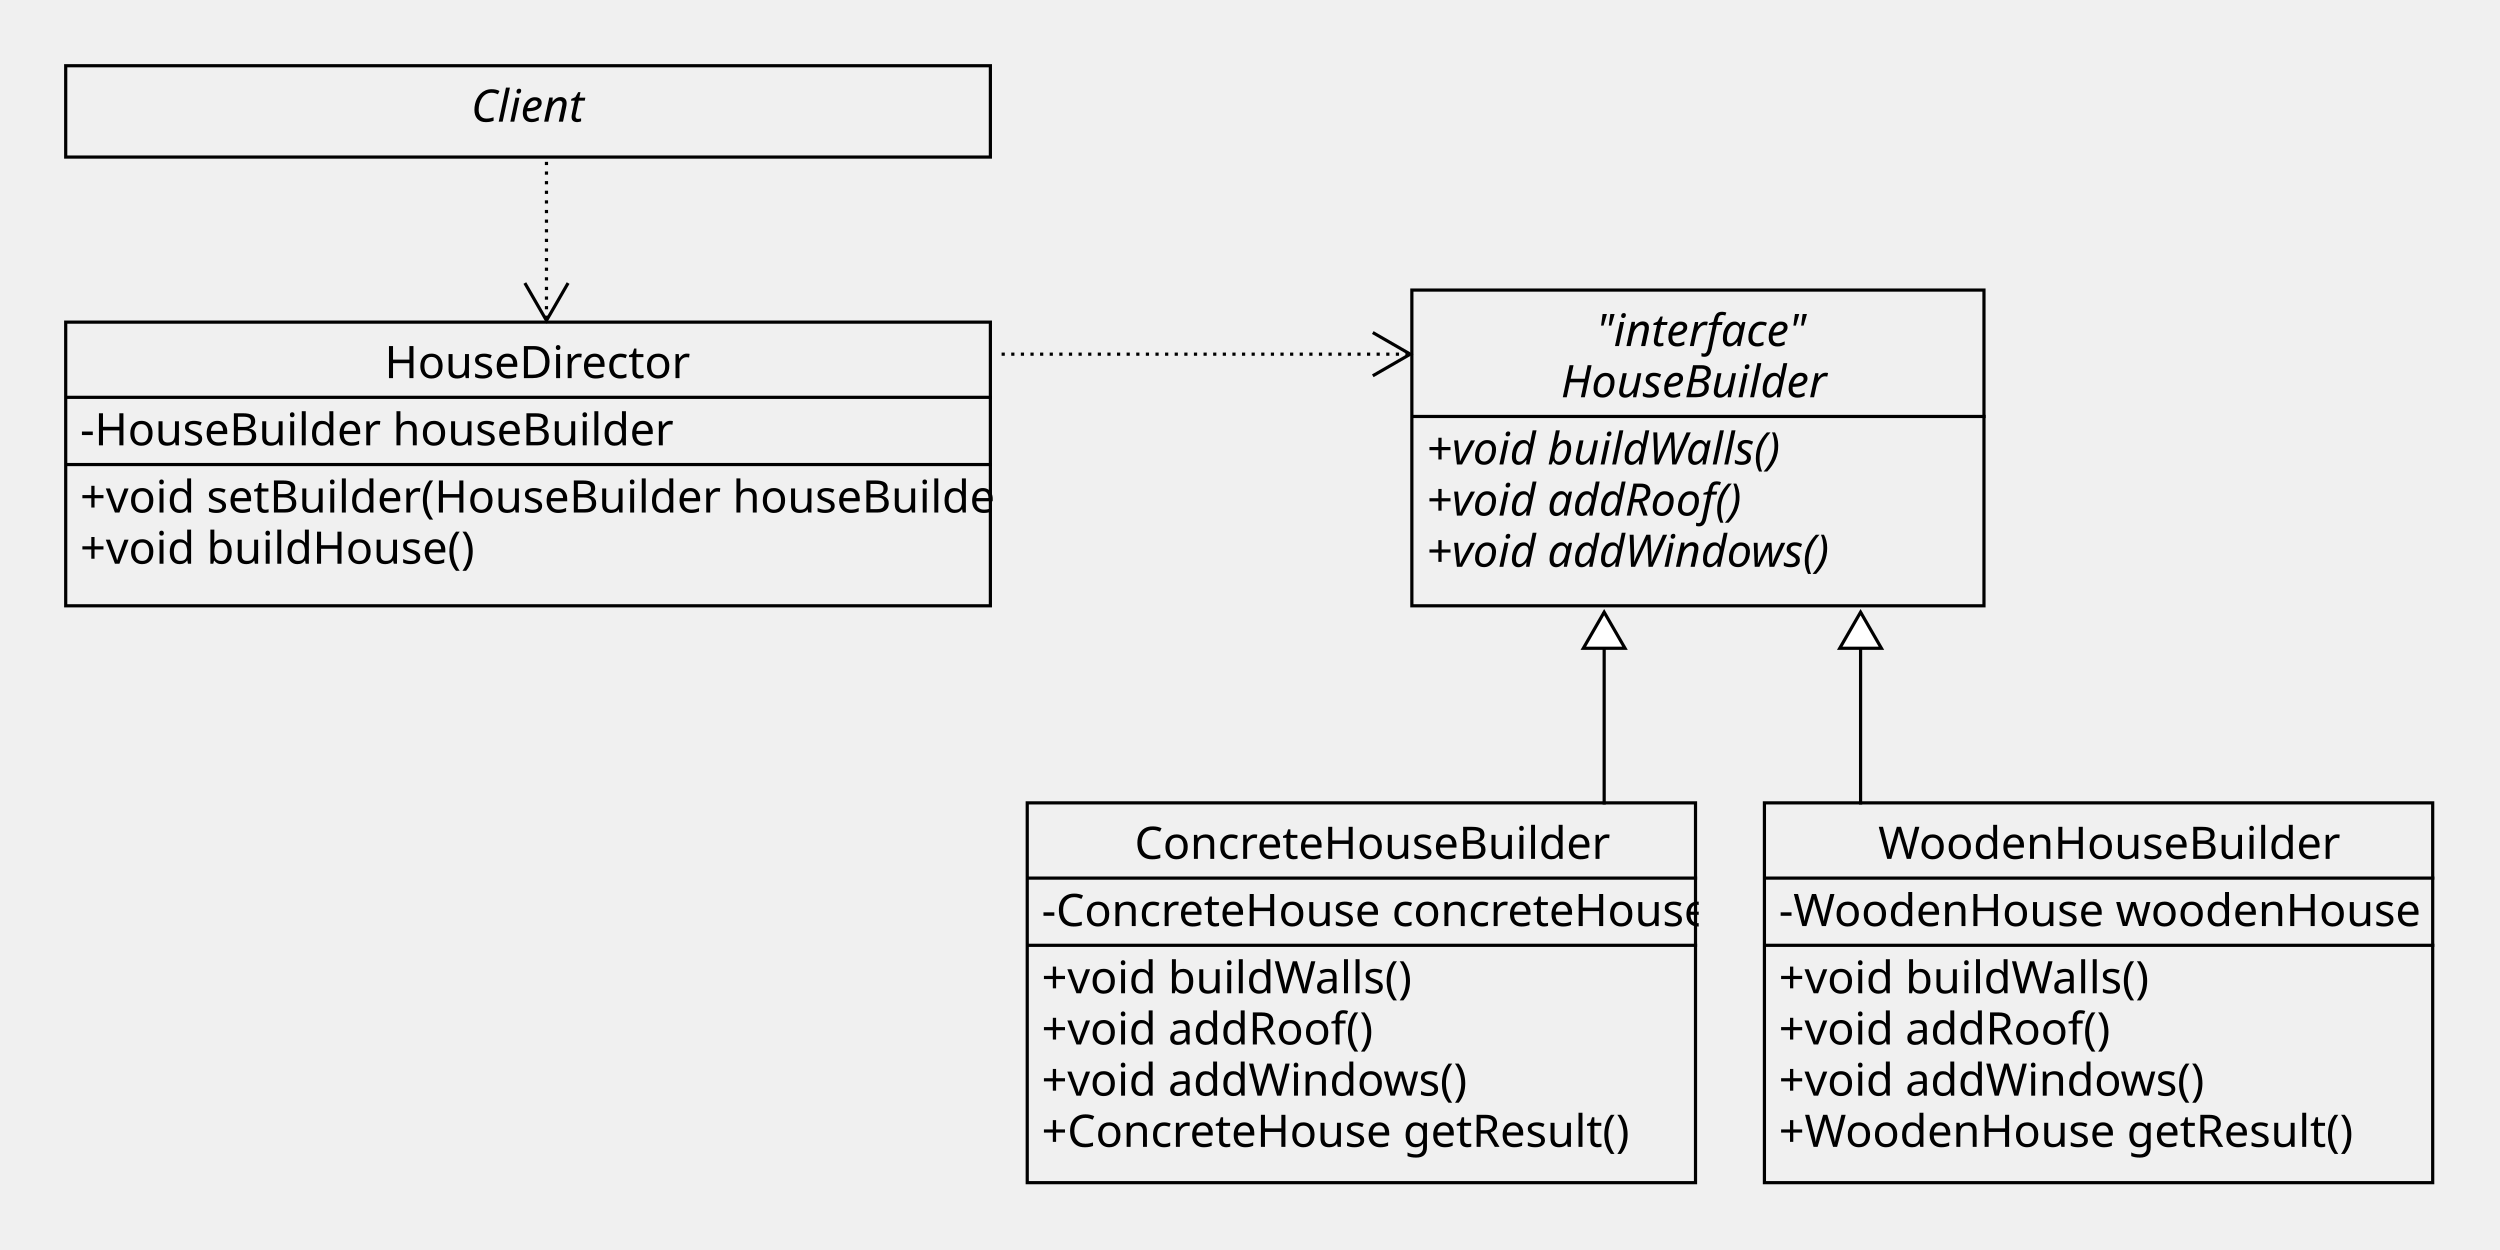
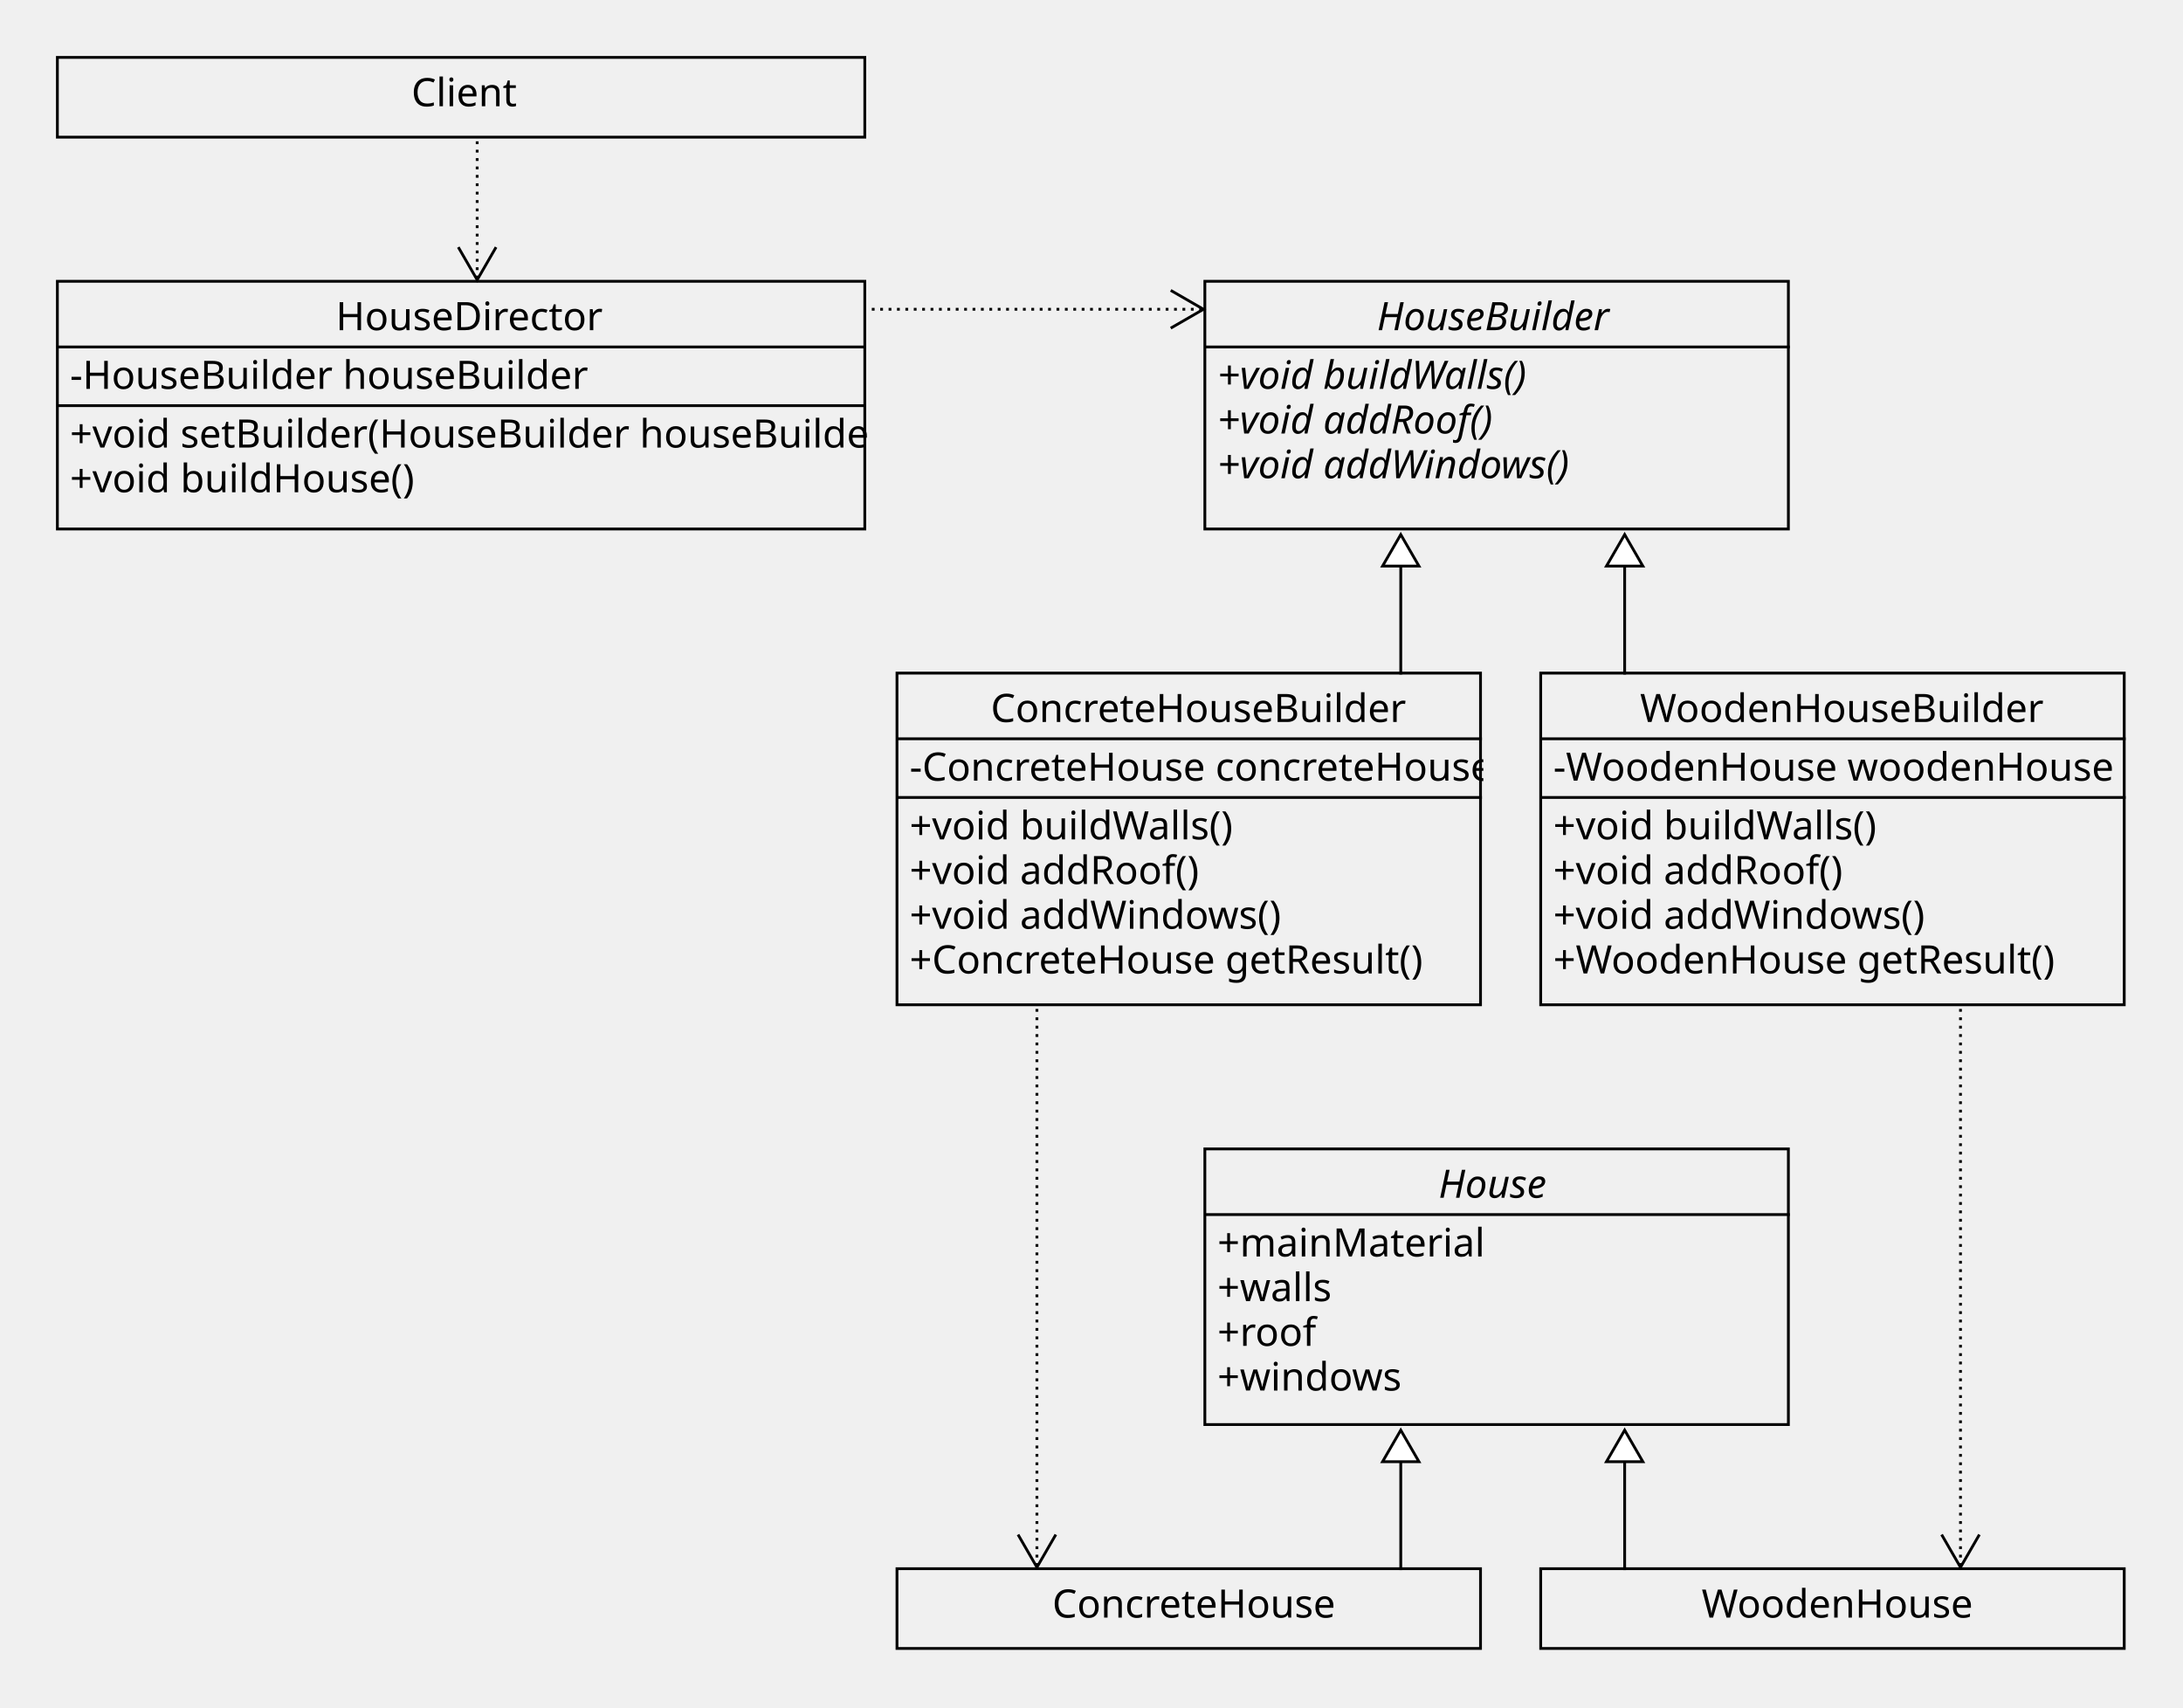
- <svg xmlns="http://www.w3.org/2000/svg" fill-opacity="1" color-rendering="auto" color-interpolation="auto" text-rendering="auto" stroke="black" stroke-linecap="square" width="780" stroke-miterlimit="10" shape-rendering="auto" stroke-opacity="1" fill="black" stroke-dasharray="none" font-weight="normal" stroke-width="1" viewBox="10 80 780 390" height="390" font-family="'Dialog'" font-style="normal" stroke-linejoin="miter" font-size="12px" stroke-dashoffset="0" image-rendering="auto">
+ <svg xmlns="http://www.w3.org/2000/svg" fill-opacity="1" color-rendering="auto" color-interpolation="auto" text-rendering="auto" stroke="black" stroke-linecap="square" width="780" stroke-miterlimit="10" shape-rendering="auto" stroke-opacity="1" fill="black" stroke-dasharray="none" font-weight="normal" stroke-width="1" viewBox="190 40 780 610" height="610" font-family="'Dialog'" font-style="normal" stroke-linejoin="miter" font-size="12px" stroke-dashoffset="0" image-rendering="auto">
  <defs id="genericDefs" />
  <g>
    <defs id="defs1">
      <clipPath clipPathUnits="userSpaceOnUse" id="clipPath1">
        <path d="M0 0 L2147483647 0 L2147483647 2147483647 L0 2147483647 L0 0 Z" />
      </clipPath>
      <clipPath clipPathUnits="userSpaceOnUse" id="clipPath2">
+         <path d="M0 0 L0 30 L210 30 L210 0 Z" />
+       </clipPath>
+       <clipPath clipPathUnits="userSpaceOnUse" id="clipPath3">
+         <path d="M0 0 L0 100 L210 100 L210 0 Z" />
+       </clipPath>
+       <clipPath clipPathUnits="userSpaceOnUse" id="clipPath4">
        <path d="M0 0 L0 120 L210 120 L210 0 Z" />
      </clipPath>
-       <clipPath clipPathUnits="userSpaceOnUse" id="clipPath3">
+       <clipPath clipPathUnits="userSpaceOnUse" id="clipPath5">
        <path d="M0 0 L0 90 L290 90 L290 0 Z" />
      </clipPath>
-       <clipPath clipPathUnits="userSpaceOnUse" id="clipPath4">
-         <path d="M0 0 L0 100 L180 100 L180 0 Z" />
+       <clipPath clipPathUnits="userSpaceOnUse" id="clipPath6">
+         <path d="M0 0 L0 90 L210 90 L210 0 Z" />
      </clipPath>
-       <clipPath clipPathUnits="userSpaceOnUse" id="clipPath5">
+       <clipPath clipPathUnits="userSpaceOnUse" id="clipPath7">
        <path d="M0 0 L0 30 L290 30 L290 0 Z" />
      </clipPath>
-       <clipPath clipPathUnits="userSpaceOnUse" id="clipPath6">
-         <path d="M0 0 L0 30 L160 30 L160 0 Z" />
+       <clipPath clipPathUnits="userSpaceOnUse" id="clipPath8">
+         <path d="M0 0 L0 230 L30 230 L30 0 Z" />
      </clipPath>
-       <clipPath clipPathUnits="userSpaceOnUse" id="clipPath7">
+       <clipPath clipPathUnits="userSpaceOnUse" id="clipPath9">
        <path d="M0 0 L0 80 L30 80 L30 0 Z" />
      </clipPath>
-       <clipPath clipPathUnits="userSpaceOnUse" id="clipPath8">
-         <path d="M0 0 L0 90 L30 90 L30 0 Z" />
+       <clipPath clipPathUnits="userSpaceOnUse" id="clipPath10">
+         <path d="M0 0 L0 30 L150 30 L150 0 Z" />
      </clipPath>
    </defs>
-     <g fill="rgb(255,255,255)" fill-opacity="0" transform="translate(560,330)" stroke-opacity="0" stroke="rgb(255,255,255)">
-       <rect x="0.5" width="208.5" height="118.5" y="0.5" clip-path="url(#clipPath2)" stroke="none" />
+     <g fill="rgb(255,255,255)" fill-opacity="0" transform="translate(740,600)" stroke-opacity="0" stroke="rgb(255,255,255)">
+       <rect x="0.5" width="208.5" height="28.5" y="0.5" clip-path="url(#clipPath2)" stroke="none" />
    </g>
-     <g transform="translate(560,330)">
-       <rect fill="none" x="0.5" width="208.5" height="118.5" y="0.5" clip-path="url(#clipPath2)" />
-       <text x="36" font-size="14px" y="17.969" clip-path="url(#clipPath2)" font-family="sans-serif" stroke="none" xml:space="preserve">WoodenHouseBuilder</text>
-       <path fill="none" d="M1 23.969 L209 23.969" clip-path="url(#clipPath2)" />
-       <text x="5" font-size="14px" y="38.938" clip-path="url(#clipPath2)" font-family="sans-serif" stroke="none" xml:space="preserve">-WoodenHouse woodenHouse</text>
-       <path fill="none" d="M1 44.938 L209 44.938" clip-path="url(#clipPath2)" />
-       <text x="5" font-size="14px" y="59.906" clip-path="url(#clipPath2)" font-family="sans-serif" stroke="none" xml:space="preserve">+void buildWalls()</text>
-       <text x="5" font-size="14px" y="75.875" clip-path="url(#clipPath2)" font-family="sans-serif" stroke="none" xml:space="preserve">+void addRoof()</text>
-       <text x="5" font-size="14px" y="91.844" clip-path="url(#clipPath2)" font-family="sans-serif" stroke="none" xml:space="preserve">+void addWindows()</text>
-       <text x="5" font-size="14px" y="107.812" clip-path="url(#clipPath2)" font-family="sans-serif" stroke="none" xml:space="preserve">+WoodenHouse getResult()</text>
+     <g transform="translate(740,600)">
+       <rect fill="none" x="0.5" width="208.5" height="28.5" y="0.5" clip-path="url(#clipPath2)" />
+       <text x="58" font-size="14px" y="17.969" clip-path="url(#clipPath2)" font-family="sans-serif" stroke="none" xml:space="preserve">WoodenHouse</text>
    </g>
-     <g fill="rgb(255,255,255)" fill-opacity="0" transform="translate(30,180)" stroke-opacity="0" stroke="rgb(255,255,255)">
-       <rect x="0.5" width="288.5" height="88.5" y="0.5" clip-path="url(#clipPath3)" stroke="none" />
+     <g fill="rgb(255,255,255)" fill-opacity="0" transform="translate(620,450)" stroke-opacity="0" stroke="rgb(255,255,255)">
+       <rect x="0.5" width="208.5" height="98.5" y="0.5" clip-path="url(#clipPath3)" stroke="none" />
    </g>
-     <g transform="translate(30,180)">
-       <rect fill="none" x="0.5" width="288.5" height="88.5" y="0.5" clip-path="url(#clipPath3)" />
-       <text x="100" font-size="14px" y="17.969" clip-path="url(#clipPath3)" font-family="sans-serif" stroke="none" xml:space="preserve">HouseDirector</text>
-       <path fill="none" d="M1 23.969 L289 23.969" clip-path="url(#clipPath3)" />
-       <text x="5" font-size="14px" y="38.938" clip-path="url(#clipPath3)" font-family="sans-serif" stroke="none" xml:space="preserve">-HouseBuilder houseBuilder</text>
-       <path fill="none" d="M1 44.938 L289 44.938" clip-path="url(#clipPath3)" />
-       <text x="5" font-size="14px" y="59.906" clip-path="url(#clipPath3)" font-family="sans-serif" stroke="none" xml:space="preserve">+void setBuilder(HouseBuilder houseBuilder)</text>
-       <text x="5" font-size="14px" y="75.875" clip-path="url(#clipPath3)" font-family="sans-serif" stroke="none" xml:space="preserve">+void buildHouse()</text>
+     <g transform="translate(620,450)">
+       <rect fill="none" x="0.5" width="208.5" height="98.5" y="0.5" clip-path="url(#clipPath3)" />
+       <text x="84" font-size="14px" y="17.969" clip-path="url(#clipPath3)" font-family="sans-serif" font-style="italic" stroke="none" xml:space="preserve">House</text>
+       <path fill="none" d="M1 23.969 L209 23.969" clip-path="url(#clipPath3)" />
+       <text x="5" font-size="14px" y="38.938" clip-path="url(#clipPath3)" font-family="sans-serif" stroke="none" xml:space="preserve">+mainMaterial</text>
+       <text x="5" font-size="14px" y="54.906" clip-path="url(#clipPath3)" font-family="sans-serif" stroke="none" xml:space="preserve">+walls</text>
+       <text x="5" font-size="14px" y="70.875" clip-path="url(#clipPath3)" font-family="sans-serif" stroke="none" xml:space="preserve">+roof</text>
+       <text x="5" font-size="14px" y="86.844" clip-path="url(#clipPath3)" font-family="sans-serif" stroke="none" xml:space="preserve">+windows</text>
    </g>
-     <g fill="rgb(255,255,255)" fill-opacity="0" transform="translate(330,330)" stroke-opacity="0" stroke="rgb(255,255,255)">
-       <rect x="0.5" width="208.5" height="118.5" y="0.5" clip-path="url(#clipPath2)" stroke="none" />
+     <g fill="rgb(255,255,255)" fill-opacity="0" transform="translate(510,600)" stroke-opacity="0" stroke="rgb(255,255,255)">
+       <rect x="0.5" width="208.5" height="28.5" y="0.5" clip-path="url(#clipPath2)" stroke="none" />
    </g>
-     <g transform="translate(330,330)">
-       <rect fill="none" x="0.5" width="208.5" height="118.5" y="0.5" clip-path="url(#clipPath2)" />
-       <text x="34" font-size="14px" y="17.969" clip-path="url(#clipPath2)" font-family="sans-serif" stroke="none" xml:space="preserve">ConcreteHouseBuilder</text>
-       <path fill="none" d="M1 23.969 L209 23.969" clip-path="url(#clipPath2)" />
-       <text x="5" font-size="14px" y="38.938" clip-path="url(#clipPath2)" font-family="sans-serif" stroke="none" xml:space="preserve">-ConcreteHouse concreteHouse</text>
-       <path fill="none" d="M1 44.938 L209 44.938" clip-path="url(#clipPath2)" />
-       <text x="5" font-size="14px" y="59.906" clip-path="url(#clipPath2)" font-family="sans-serif" stroke="none" xml:space="preserve">+void buildWalls()</text>
-       <text x="5" font-size="14px" y="75.875" clip-path="url(#clipPath2)" font-family="sans-serif" stroke="none" xml:space="preserve">+void addRoof()</text>
-       <text x="5" font-size="14px" y="91.844" clip-path="url(#clipPath2)" font-family="sans-serif" stroke="none" xml:space="preserve">+void addWindows()</text>
-       <text x="5" font-size="14px" y="107.812" clip-path="url(#clipPath2)" font-family="sans-serif" stroke="none" xml:space="preserve">+ConcreteHouse getResult()</text>
+     <g transform="translate(510,600)">
+       <rect fill="none" x="0.5" width="208.5" height="28.5" y="0.5" clip-path="url(#clipPath2)" />
+       <text x="56" font-size="14px" y="17.969" clip-path="url(#clipPath2)" font-family="sans-serif" stroke="none" xml:space="preserve">ConcreteHouse</text>
    </g>
-     <g fill="rgb(255,255,255)" fill-opacity="0" transform="translate(450,170)" stroke-opacity="0" stroke="rgb(255,255,255)">
-       <rect x="0.5" width="178.5" height="98.5" y="0.5" clip-path="url(#clipPath4)" stroke="none" />
+     <g fill="rgb(255,255,255)" fill-opacity="0" transform="translate(740,280)" stroke-opacity="0" stroke="rgb(255,255,255)">
+       <rect x="0.5" width="208.5" height="118.5" y="0.5" clip-path="url(#clipPath4)" stroke="none" />
    </g>
-     <g transform="translate(450,170)">
-       <rect fill="none" x="0.5" width="178.5" height="98.5" y="0.5" clip-path="url(#clipPath4)" />
-       <text x="58" font-size="14px" y="17.969" clip-path="url(#clipPath4)" font-family="sans-serif" font-style="italic" stroke="none" xml:space="preserve">"interface"</text>
-       <text x="47" font-size="14px" y="33.938" clip-path="url(#clipPath4)" font-family="sans-serif" font-style="italic" stroke="none" xml:space="preserve">HouseBuilder</text>
-       <path fill="none" d="M1 39.938 L179 39.938" clip-path="url(#clipPath4)" />
-       <text x="5" font-size="14px" y="54.906" clip-path="url(#clipPath4)" font-family="sans-serif" font-style="italic" stroke="none" xml:space="preserve">+void buildWalls()</text>
-       <text x="5" font-size="14px" y="70.875" clip-path="url(#clipPath4)" font-family="sans-serif" font-style="italic" stroke="none" xml:space="preserve">+void addRoof()</text>
-       <text x="5" font-size="14px" y="86.844" clip-path="url(#clipPath4)" font-family="sans-serif" font-style="italic" stroke="none" xml:space="preserve">+void addWindows()</text>
+     <g transform="translate(740,280)">
+       <rect fill="none" x="0.5" width="208.5" height="118.5" y="0.5" clip-path="url(#clipPath4)" />
+       <text x="36" font-size="14px" y="17.969" clip-path="url(#clipPath4)" font-family="sans-serif" stroke="none" xml:space="preserve">WoodenHouseBuilder</text>
+       <path fill="none" d="M1 23.969 L209 23.969" clip-path="url(#clipPath4)" />
+       <text x="5" font-size="14px" y="38.938" clip-path="url(#clipPath4)" font-family="sans-serif" stroke="none" xml:space="preserve">-WoodenHouse woodenHouse</text>
+       <path fill="none" d="M1 44.938 L209 44.938" clip-path="url(#clipPath4)" />
+       <text x="5" font-size="14px" y="59.906" clip-path="url(#clipPath4)" font-family="sans-serif" stroke="none" xml:space="preserve">+void buildWalls()</text>
+       <text x="5" font-size="14px" y="75.875" clip-path="url(#clipPath4)" font-family="sans-serif" stroke="none" xml:space="preserve">+void addRoof()</text>
+       <text x="5" font-size="14px" y="91.844" clip-path="url(#clipPath4)" font-family="sans-serif" stroke="none" xml:space="preserve">+void addWindows()</text>
+       <text x="5" font-size="14px" y="107.812" clip-path="url(#clipPath4)" font-family="sans-serif" stroke="none" xml:space="preserve">+WoodenHouse getResult()</text>
    </g>
-     <g fill="rgb(255,255,255)" fill-opacity="0" transform="translate(30,100)" stroke-opacity="0" stroke="rgb(255,255,255)">
-       <rect x="0.5" width="288.5" height="28.5" y="0.5" clip-path="url(#clipPath5)" stroke="none" />
+     <g fill="rgb(255,255,255)" fill-opacity="0" transform="translate(210,140)" stroke-opacity="0" stroke="rgb(255,255,255)">
+       <rect x="0.5" width="288.5" height="88.5" y="0.5" clip-path="url(#clipPath5)" stroke="none" />
    </g>
-     <g transform="translate(30,100)">
-       <rect fill="none" x="0.5" width="288.5" height="28.5" y="0.5" clip-path="url(#clipPath5)" />
-       <text x="127" font-size="14px" y="17.969" clip-path="url(#clipPath5)" font-family="sans-serif" font-style="italic" stroke="none" xml:space="preserve">Client</text>
+     <g transform="translate(210,140)">
+       <rect fill="none" x="0.5" width="288.5" height="88.5" y="0.5" clip-path="url(#clipPath5)" />
+       <text x="100" font-size="14px" y="17.969" clip-path="url(#clipPath5)" font-family="sans-serif" stroke="none" xml:space="preserve">HouseDirector</text>
+       <path fill="none" d="M1 23.969 L289 23.969" clip-path="url(#clipPath5)" />
+       <text x="5" font-size="14px" y="38.938" clip-path="url(#clipPath5)" font-family="sans-serif" stroke="none" xml:space="preserve">-HouseBuilder houseBuilder</text>
+       <path fill="none" d="M1 44.938 L289 44.938" clip-path="url(#clipPath5)" />
+       <text x="5" font-size="14px" y="59.906" clip-path="url(#clipPath5)" font-family="sans-serif" stroke="none" xml:space="preserve">+void setBuilder(HouseBuilder houseBuilder)</text>
+       <text x="5" font-size="14px" y="75.875" clip-path="url(#clipPath5)" font-family="sans-serif" stroke="none" xml:space="preserve">+void buildHouse()</text>
    </g>
-     <g stroke-dasharray="1,2" stroke-miterlimit="5" transform="translate(310,180)" stroke-linecap="butt">
-       <path fill="none" d="M139.5 10.5 L10.5 10.5" clip-path="url(#clipPath6)" />
-       <path fill="none" stroke-miterlimit="10" stroke-dasharray="none" d="M128.742 4 L140 10.5 L128.742 17" clip-path="url(#clipPath6)" stroke-linecap="square" />
+     <g fill="rgb(255,255,255)" fill-opacity="0" transform="translate(510,280)" stroke-opacity="0" stroke="rgb(255,255,255)">
+       <rect x="0.5" width="208.5" height="118.5" y="0.5" clip-path="url(#clipPath4)" stroke="none" />
    </g>
-     <g stroke-dasharray="1,2" stroke-miterlimit="5" transform="translate(170,120)" stroke-linecap="butt">
-       <path fill="none" d="M10.5 59.5 L10.5 10.5" clip-path="url(#clipPath7)" />
-       <path fill="none" stroke-miterlimit="10" stroke-dasharray="none" d="M17 48.742 L10.5 60 L4 48.742" clip-path="url(#clipPath7)" stroke-linecap="square" />
+     <g transform="translate(510,280)">
+       <rect fill="none" x="0.5" width="208.5" height="118.5" y="0.5" clip-path="url(#clipPath4)" />
+       <text x="34" font-size="14px" y="17.969" clip-path="url(#clipPath4)" font-family="sans-serif" stroke="none" xml:space="preserve">ConcreteHouseBuilder</text>
+       <path fill="none" d="M1 23.969 L209 23.969" clip-path="url(#clipPath4)" />
+       <text x="5" font-size="14px" y="38.938" clip-path="url(#clipPath4)" font-family="sans-serif" stroke="none" xml:space="preserve">-ConcreteHouse concreteHouse</text>
+       <path fill="none" d="M1 44.938 L209 44.938" clip-path="url(#clipPath4)" />
+       <text x="5" font-size="14px" y="59.906" clip-path="url(#clipPath4)" font-family="sans-serif" stroke="none" xml:space="preserve">+void buildWalls()</text>
+       <text x="5" font-size="14px" y="75.875" clip-path="url(#clipPath4)" font-family="sans-serif" stroke="none" xml:space="preserve">+void addRoof()</text>
+       <text x="5" font-size="14px" y="91.844" clip-path="url(#clipPath4)" font-family="sans-serif" stroke="none" xml:space="preserve">+void addWindows()</text>
+       <text x="5" font-size="14px" y="107.812" clip-path="url(#clipPath4)" font-family="sans-serif" stroke="none" xml:space="preserve">+ConcreteHouse getResult()</text>
    </g>
-     <g transform="translate(580,260)">
-       <path fill="none" d="M10.5 11.5 L10.5 70.5" clip-path="url(#clipPath8)" />
-       <path fill="white" d="M4 22.258 L10.5 11 L17 22.258 Z" clip-path="url(#clipPath8)" stroke="none" />
-       <path fill="none" d="M4 22.258 L10.5 11 L17 22.258 Z" clip-path="url(#clipPath8)" />
+     <g fill="rgb(255,255,255)" fill-opacity="0" transform="translate(620,140)" stroke-opacity="0" stroke="rgb(255,255,255)">
+       <rect x="0.5" width="208.5" height="88.5" y="0.5" clip-path="url(#clipPath6)" stroke="none" />
    </g>
-     <g transform="translate(500,260)">
-       <path fill="none" d="M10.5 11.5 L10.5 70.5" clip-path="url(#clipPath8)" />
-       <path fill="white" d="M4 22.258 L10.5 11 L17 22.258 Z" clip-path="url(#clipPath8)" stroke="none" />
-       <path fill="none" d="M4 22.258 L10.5 11 L17 22.258 Z" clip-path="url(#clipPath8)" />
+     <g transform="translate(620,140)">
+       <rect fill="none" x="0.5" width="208.5" height="88.5" y="0.5" clip-path="url(#clipPath6)" />
+       <text x="62" font-size="14px" y="17.969" clip-path="url(#clipPath6)" font-family="sans-serif" font-style="italic" stroke="none" xml:space="preserve">HouseBuilder</text>
+       <path fill="none" d="M1 23.969 L209 23.969" clip-path="url(#clipPath6)" />
+       <text x="5" font-size="14px" y="38.938" clip-path="url(#clipPath6)" font-family="sans-serif" font-style="italic" stroke="none" xml:space="preserve">+void buildWalls()</text>
+       <text x="5" font-size="14px" y="54.906" clip-path="url(#clipPath6)" font-family="sans-serif" font-style="italic" stroke="none" xml:space="preserve">+void addRoof()</text>
+       <text x="5" font-size="14px" y="70.875" clip-path="url(#clipPath6)" font-family="sans-serif" font-style="italic" stroke="none" xml:space="preserve">+void addWindows()</text>
+     </g>
+     <g fill="rgb(255,255,255)" fill-opacity="0" transform="translate(210,60)" stroke-opacity="0" stroke="rgb(255,255,255)">
+       <rect x="0.5" width="288.5" height="28.5" y="0.5" clip-path="url(#clipPath7)" stroke="none" />
+     </g>
+     <g transform="translate(210,60)">
+       <rect fill="none" x="0.5" width="288.5" height="28.5" y="0.5" clip-path="url(#clipPath7)" />
+       <text x="127" font-size="14px" y="17.969" clip-path="url(#clipPath7)" font-family="sans-serif" stroke="none" xml:space="preserve">Client</text>
+     </g>
+     <g stroke-dasharray="1,2" stroke-miterlimit="5" transform="translate(550,390)" stroke-linecap="butt">
+       <path fill="none" d="M10.5 209.5 L10.5 10.5" clip-path="url(#clipPath8)" />
+       <path fill="none" stroke-miterlimit="10" stroke-dasharray="none" d="M17 198.742 L10.5 210 L4 198.742" clip-path="url(#clipPath8)" stroke-linecap="square" />
+     </g>
+     <g stroke-dasharray="1,2" stroke-miterlimit="5" transform="translate(880,390)" stroke-linecap="butt">
+       <path fill="none" d="M10.5 209.5 L10.5 10.5" clip-path="url(#clipPath8)" />
+       <path fill="none" stroke-miterlimit="10" stroke-dasharray="none" d="M17 198.742 L10.5 210 L4 198.742" clip-path="url(#clipPath8)" stroke-linecap="square" />
+     </g>
+     <g transform="translate(680,540)">
+       <path fill="none" d="M10.5 11.5 L10.5 60.5" clip-path="url(#clipPath9)" />
+       <path fill="white" d="M4 22.258 L10.5 11 L17 22.258 Z" clip-path="url(#clipPath9)" stroke="none" />
+       <path fill="none" d="M4 22.258 L10.5 11 L17 22.258 Z" clip-path="url(#clipPath9)" />
+     </g>
+     <g transform="translate(760,540)">
+       <path fill="none" d="M10.5 11.5 L10.5 60.5" clip-path="url(#clipPath9)" />
+       <path fill="white" d="M4 22.258 L10.5 11 L17 22.258 Z" clip-path="url(#clipPath9)" stroke="none" />
+       <path fill="none" d="M4 22.258 L10.5 11 L17 22.258 Z" clip-path="url(#clipPath9)" />
+     </g>
+     <g stroke-dasharray="1,2" stroke-miterlimit="5" transform="translate(490,140)" stroke-linecap="butt">
+       <path fill="none" d="M129.5 10.5 L10.5 10.5" clip-path="url(#clipPath10)" />
+       <path fill="none" stroke-miterlimit="10" stroke-dasharray="none" d="M118.742 4 L130 10.5 L118.742 17" clip-path="url(#clipPath10)" stroke-linecap="square" />
+     </g>
+     <g stroke-dasharray="1,2" stroke-miterlimit="5" transform="translate(350,80)" stroke-linecap="butt">
+       <path fill="none" d="M10.5 59.5 L10.5 10.5" clip-path="url(#clipPath9)" />
+       <path fill="none" stroke-miterlimit="10" stroke-dasharray="none" d="M17 48.742 L10.5 60 L4 48.742" clip-path="url(#clipPath9)" stroke-linecap="square" />
+     </g>
+     <g transform="translate(760,220)">
+       <path fill="none" d="M10.5 11.5 L10.5 60.5" clip-path="url(#clipPath9)" />
+       <path fill="white" d="M4 22.258 L10.5 11 L17 22.258 Z" clip-path="url(#clipPath9)" stroke="none" />
+       <path fill="none" d="M4 22.258 L10.5 11 L17 22.258 Z" clip-path="url(#clipPath9)" />
+     </g>
+     <g transform="translate(680,220)">
+       <path fill="none" d="M10.5 11.5 L10.5 60.5" clip-path="url(#clipPath9)" />
+       <path fill="white" d="M4 22.258 L10.5 11 L17 22.258 Z" clip-path="url(#clipPath9)" stroke="none" />
+       <path fill="none" d="M4 22.258 L10.5 11 L17 22.258 Z" clip-path="url(#clipPath9)" />
    </g>
  </g>
</svg>
